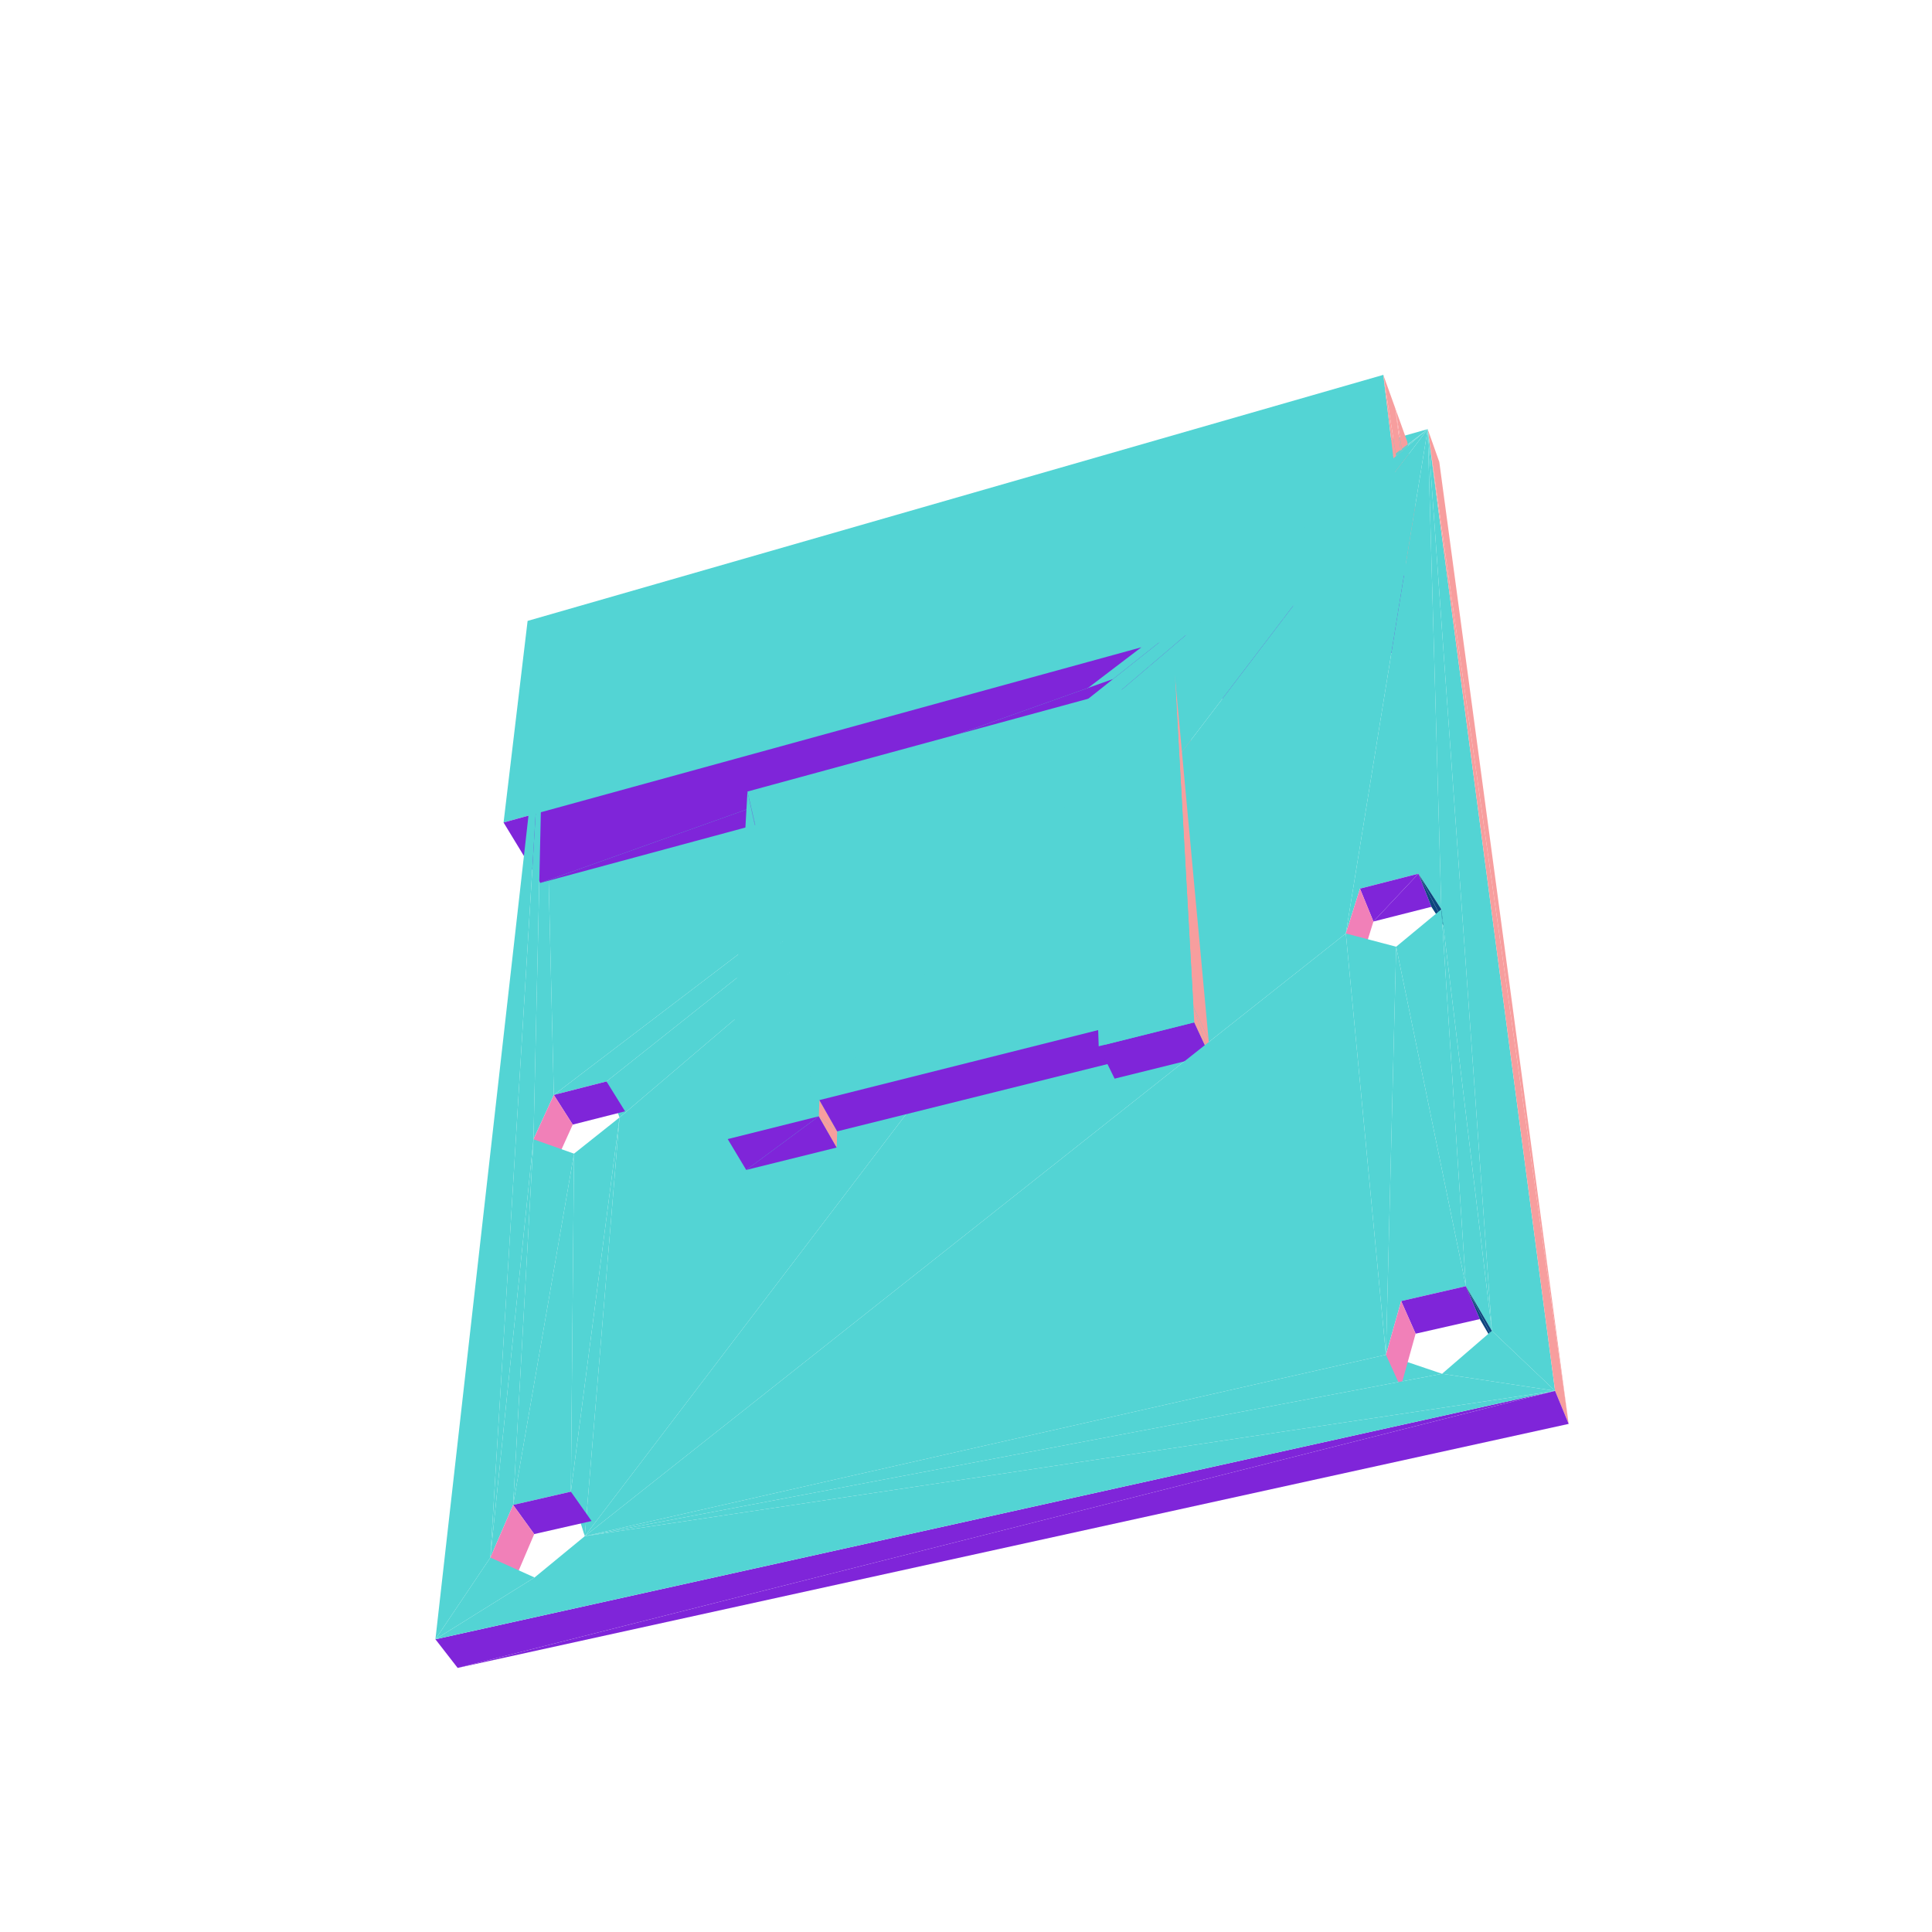
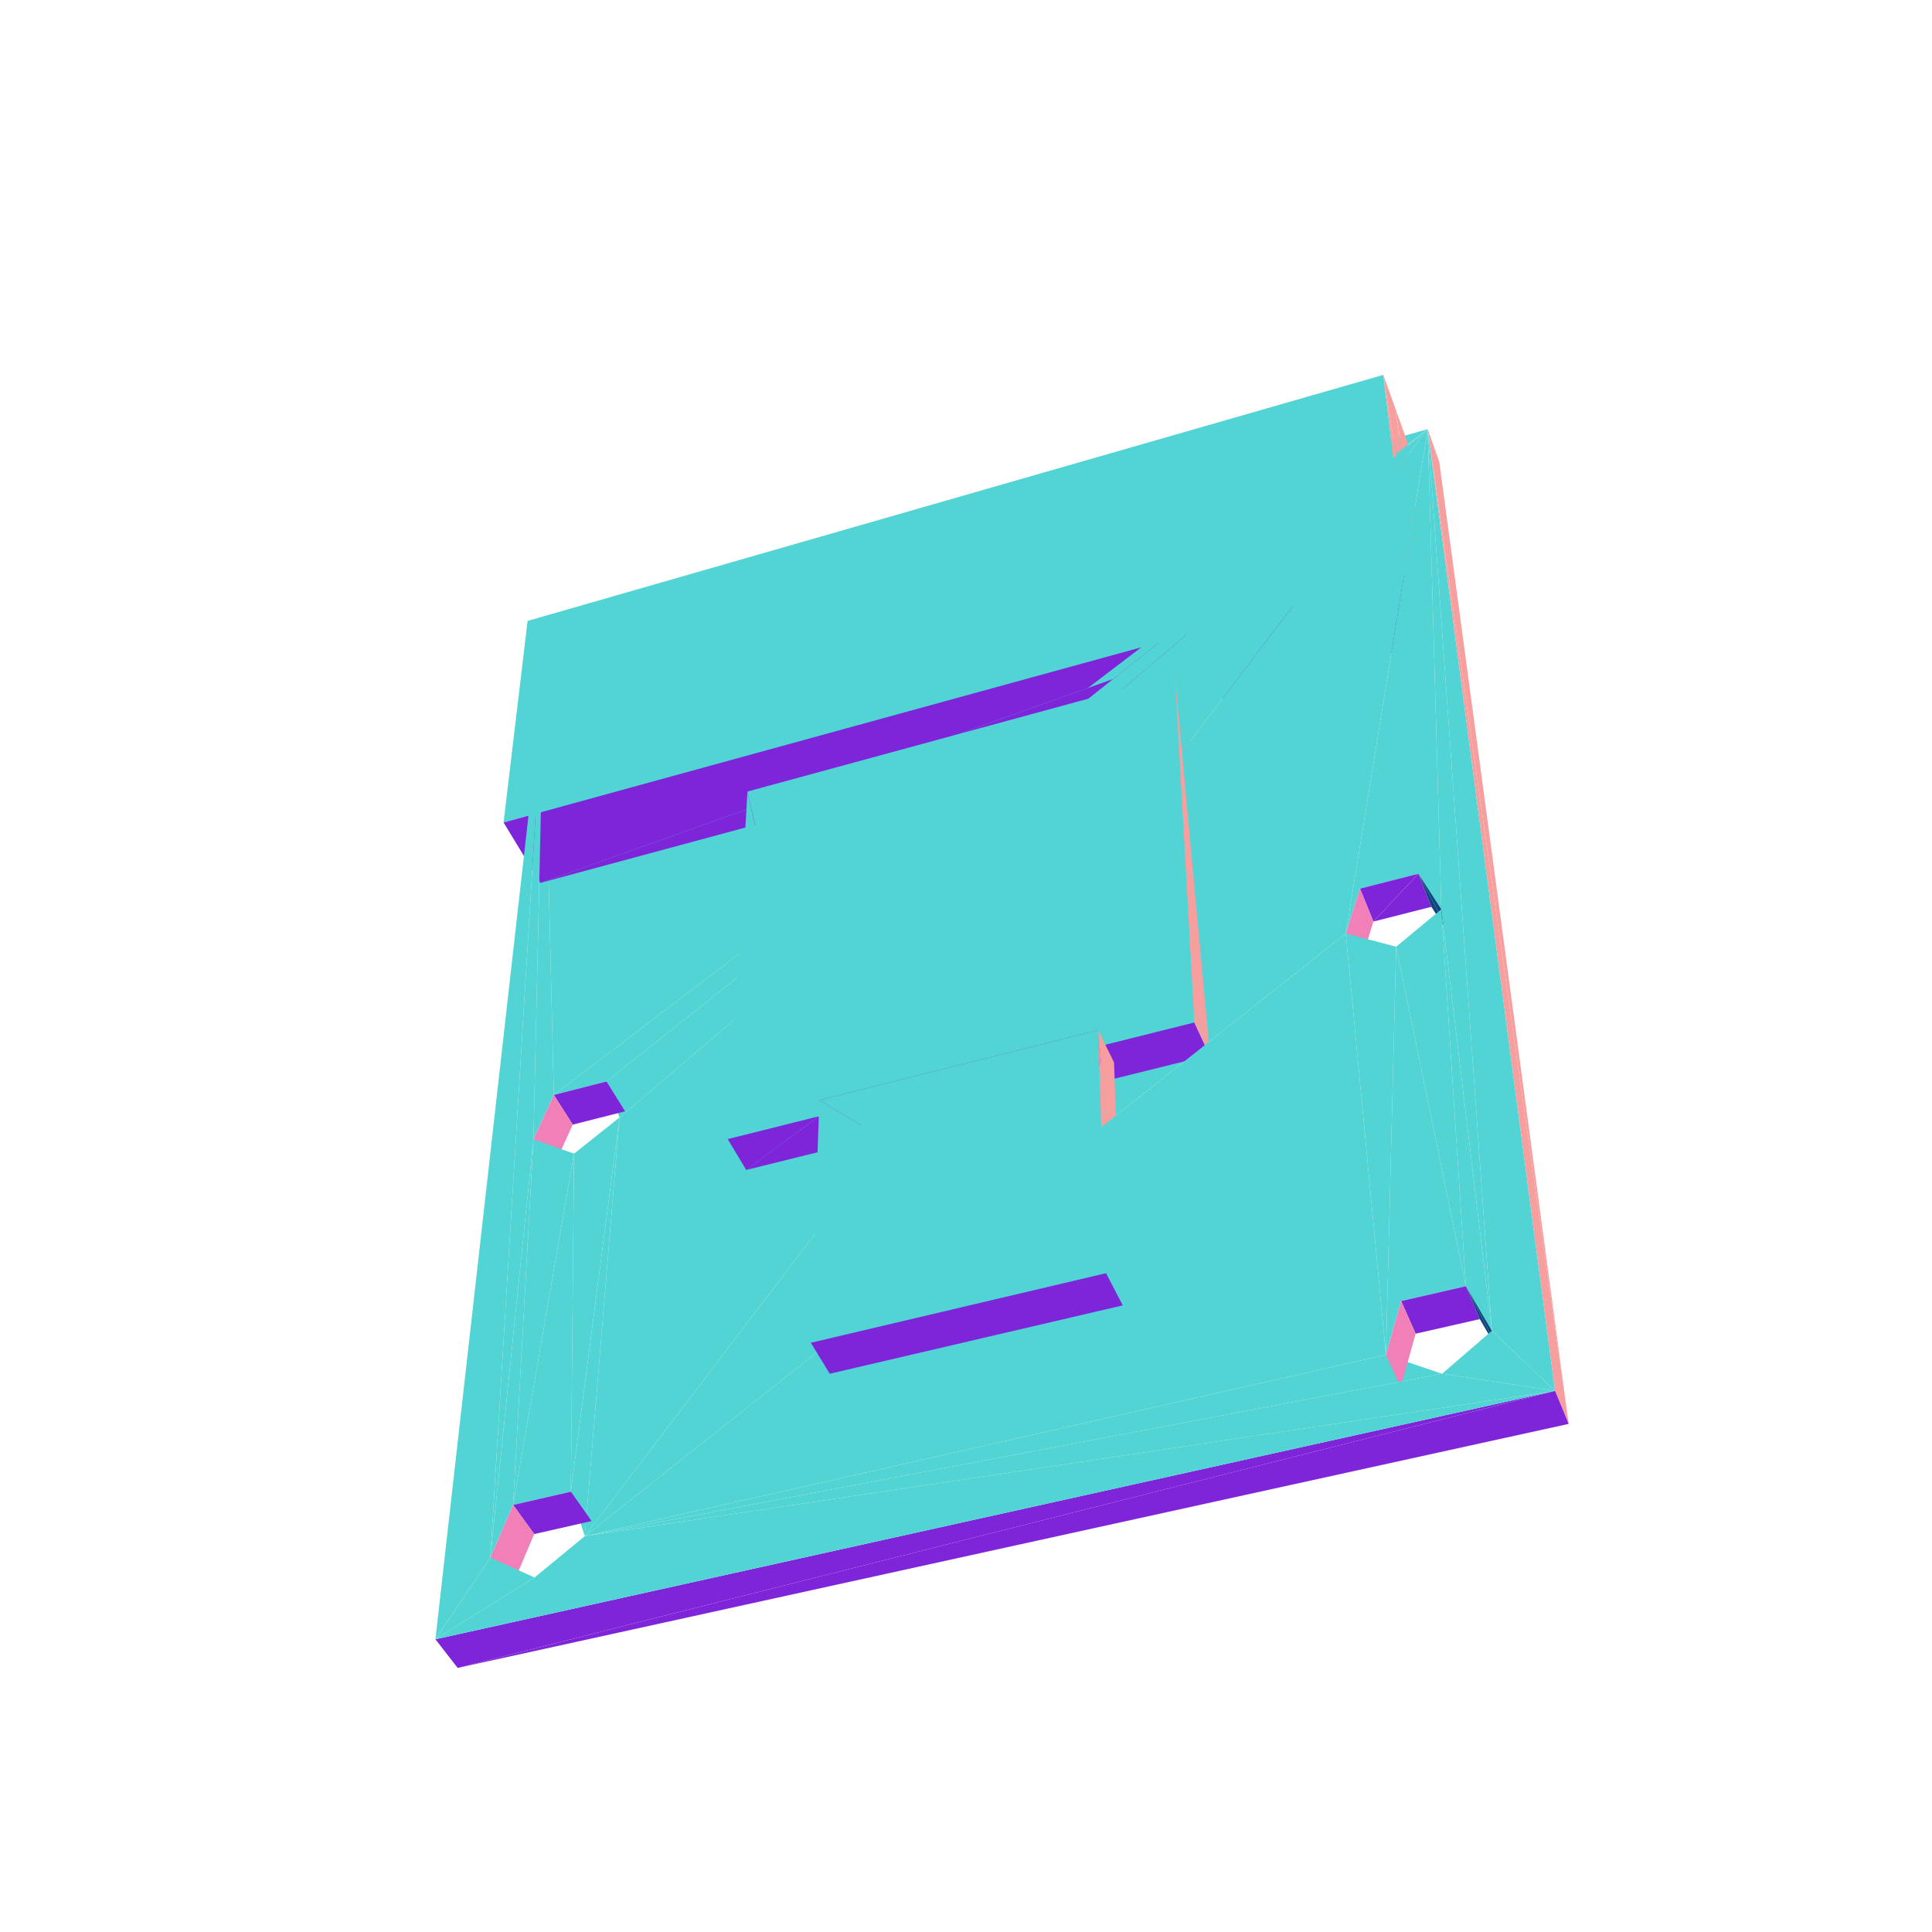
<svg xmlns="http://www.w3.org/2000/svg" viewBox="-250 -250 500 500" width="500" height="500">
  <path d="M-109.252,-74.126L-106.672,33.365L119.488,-138.942zM114.272,-101.405L-113.458,-89.309L-119.677,-37.141zM-113.458,-89.309L114.272,-101.405L108,-152.984z" style="fill:rgb(83,212,212)" />
  <path d="M111.13,-144.248L120.746,-83.861L114.215,-135.64z" style="fill:rgb(247,158,158)" />
  <path d="M-106.672,33.365L-109.252,-74.126L-111.938,44.844z" style="fill:rgb(83,212,212)" />
  <path d="M-110.169,-21.5L114.272,-101.405L-119.677,-37.141z" style="fill:rgb(127,37,217)" />
  <path d="M108,-152.984L117.534,-92.565L111.13,-144.248z" style="fill:rgb(247,158,158)" />
  <path d="M119.488,-138.942L-106.672,33.365L-93.037,29.876z" style="fill:rgb(83,212,212)" />
  <path d="M114.272,-101.405L-110.169,-21.5L120.746,-83.861z" style="fill:rgb(127,37,217)" />
  <path d="M120.746,-83.861L111.13,-144.248L117.534,-92.565z" style="fill:rgb(247,158,158)" />
  <path d="M119.488,-138.942L-93.037,29.876L-89.669,39.202z" style="fill:rgb(83,212,212)" />
  <path d="M117.534,-92.565L108,-152.984L114.272,-101.405z" style="fill:rgb(247,158,158)" />
  <path d="M-93.037,29.876L-101.775,41.045L-88.228,37.609zM-101.775,41.045L-93.037,29.876L-106.672,33.365z" style="fill:rgb(127,37,217)" />
  <path d="M-111.938,44.844L-101.775,41.045L-106.672,33.365zM-101.775,41.045L-111.938,44.844L-106.96,52.501z" style="fill:rgb(241,128,184)" />
  <path d="M-111.938,44.844L-109.252,-74.126L-123.097,153.099zM-37.944,34.706L54.046,-75.274L-56.561,-45.149z" style="fill:rgb(83,212,212)" />
  <path d="M54.046,-75.274L62.764,18.877L57.689,-66.832z" style="fill:rgb(247,158,158)" />
  <path d="M119.488,-138.942L101.959,-20.022L117.078,-23.891zM119.488,-138.942L98.301,-8.414L101.959,-20.022zM119.488,-138.942L117.078,-23.891L123.021,-14.676zM119.488,-138.942L-89.669,39.202L-98.663,147.566zM-38.092,38.895L-56.561,-45.149L-61.669,44.792z" style="fill:rgb(83,212,212)" />
  <path d="M119.488,-138.942L155.972,118.502L122.489,-130.439z" style="fill:rgb(247,158,158)" />
  <path d="M-56.561,-45.149L-38.092,38.895L-37.944,34.706zM54.046,-75.274L-37.944,34.706L34.208,16.584zM119.488,-138.942L-98.663,147.566L98.301,-8.414zM-111.938,44.844L-117.206,139.473L-101.443,48.565zM-137.313,174.244L-123.097,153.099L-109.252,-74.126zM-101.443,48.565L-102.26,136.041L-89.669,39.202z" style="fill:rgb(83,212,212)" />
  <path d="M62.764,18.877L54.046,-75.274L58.84,10.397z" style="fill:rgb(247,158,158)" />
  <path d="M117.078,-23.891L105.44,-11.51L120.45,-15.317z" style="fill:rgb(127,37,217)" />
  <path d="M54.046,-75.274L34.208,16.584L59.075,14.59z" style="fill:rgb(83,212,212)" />
  <path d="M-38.092,38.895L-56.878,52.781L-33.462,46.978zM105.44,-11.51L117.078,-23.891L101.959,-20.022z" style="fill:rgb(127,37,217)" />
  <path d="M-33.334,42.793L-38.092,38.895L-33.462,46.978z" style="fill:rgb(247,158,158)" />
  <path d="M-56.878,52.781L-38.092,38.895L-61.669,44.792z" style="fill:rgb(127,37,217)" />
  <path d="M-38.092,38.895L-33.334,42.793L-37.944,34.706z" style="fill:rgb(247,158,158)" />
  <path d="M98.301,-8.414L105.44,-11.51L101.959,-20.022zM105.44,-11.51L98.301,-8.414L101.842,0.081z" style="fill:rgb(241,128,184)" />
  <path d="M126.382,-6.08L117.078,-23.891L120.45,-15.317z" style="fill:rgb(13,70,126)" />
  <path d="M-33.334,42.793L34.208,16.584L-37.944,34.706zM34.208,16.584L-33.334,42.793L38.311,24.963z" style="fill:rgb(127,37,217)" />
  <path d="M117.078,-23.891L126.382,-6.08L123.021,-14.676z" style="fill:rgb(13,70,126)" />
  <path d="M119.488,-138.942L123.021,-14.676L136.095,94.406zM-117.206,139.473L-111.938,44.844L-123.097,153.099zM-101.443,48.565L-117.206,139.473L-102.26,136.041z" style="fill:rgb(83,212,212)" />
  <path d="M58.84,10.397L63.013,23.069L62.764,18.877z" style="fill:rgb(247,158,158)" />
  <path d="M59.075,14.59L38.462,29.153L63.013,23.069zM38.462,29.153L59.075,14.59L34.344,20.776z" style="fill:rgb(127,37,217)" />
  <path d="M-89.669,39.202L-102.26,136.041L-98.663,147.566zM59.075,14.59L34.208,16.584L34.344,20.776z" style="fill:rgb(83,212,212)" />
  <path d="M63.013,23.069L58.84,10.397L59.075,14.59z" style="fill:rgb(247,158,158)" />
+   <path d="M-37.944,34.706L36.243,79.503L34.208,16.584z" style="fill:rgb(83,212,212)" />
+   <path d="M34.208,16.584L40.57,87.832L38.311,24.963z" style="fill:rgb(247,158,158)" />
  <path d="M-102.26,136.041L-111.742,147.017L-96.901,143.643zM-111.742,147.017L-102.26,136.041L-117.206,139.473z" style="fill:rgb(127,37,217)" />
  <path d="M-123.097,153.099L-111.742,147.017L-117.206,139.473zM-111.742,147.017L-123.097,153.099L-117.532,160.599z" style="fill:rgb(241,128,184)" />
-   <path d="M111.327,-4.99L129.366,82.866L123.021,-14.676zM108.679,100.614L111.327,-4.99L98.301,-8.414zM136.095,94.406L152.454,109.957L119.488,-138.942z" style="fill:rgb(83,212,212)" />
-   <path d="M155.972,118.502L119.488,-138.942L152.454,109.957z" style="fill:rgb(247,158,158)" />
-   <path d="M-123.097,153.099L-137.313,174.244L-111.655,158.251zM-98.663,147.566L108.679,100.614L98.301,-8.414zM111.327,-4.99L112.617,86.711L129.366,82.866zM111.327,-4.99L108.679,100.614L112.617,86.711zM123.021,-14.676L129.366,82.866L136.095,94.406z" style="fill:rgb(83,212,212)" />
+   <path d="M36.243,79.503L-37.944,34.706L-40.159,97.506zM111.327,-4.99L129.366,82.866L123.021,-14.676zM108.679,100.614L111.327,-4.99L98.301,-8.414zM136.095,94.406L152.454,109.957L119.488,-138.942z" style="fill:rgb(83,212,212)" />
+   <path d="M40.57,87.832L34.208,16.584L36.243,79.503zM155.972,118.502L119.488,-138.942L152.454,109.957z" style="fill:rgb(247,158,158)" />
+   <path d="M-123.097,153.099L-137.313,174.244L-111.655,158.251zM-98.663,147.566L108.679,100.614L98.301,-8.414z" style="fill:rgb(83,212,212)" />
+   <path d="M-35.263,105.527L36.243,79.503L-40.159,97.506zM36.243,79.503L-35.263,105.527L40.57,87.832z" style="fill:rgb(127,37,217)" />
+   <path d="M111.327,-4.99L112.617,86.711L129.366,82.866zM111.327,-4.99L108.679,100.614L112.617,86.711zM123.021,-14.676L129.366,82.866L136.095,94.406z" style="fill:rgb(83,212,212)" />
  <path d="M-131.559,181.655L152.454,109.957L-137.313,174.244z" style="fill:rgb(127,37,217)" />
  <path d="M-111.655,158.251L152.454,109.957L-98.663,147.566zM-111.655,158.251L-137.313,174.244L152.454,109.957zM-98.663,147.566L123.202,105.531L108.679,100.614z" style="fill:rgb(83,212,212)" />
  <path d="M129.366,82.866L116.363,95.16L132.979,91.383zM116.363,95.16L129.366,82.866L112.617,86.711z" style="fill:rgb(127,37,217)" />
  <path d="M108.679,100.614L116.363,95.16L112.617,86.711zM116.363,95.16L108.679,100.614L112.498,109.023z" style="fill:rgb(241,128,184)" />
  <path d="M139.692,102.925L129.366,82.866L132.979,91.383z" style="fill:rgb(13,70,126)" />
  <path d="M-98.663,147.566L152.454,109.957L123.202,105.531z" style="fill:rgb(83,212,212)" />
  <path d="M152.454,109.957L-131.559,181.655L155.972,118.502z" style="fill:rgb(127,37,217)" />
  <path d="M129.366,82.866L139.692,102.925L136.095,94.406z" style="fill:rgb(13,70,126)" />
  <path d="M123.202,105.531L152.454,109.957L136.095,94.406z" style="fill:rgb(83,212,212)" />
</svg>
